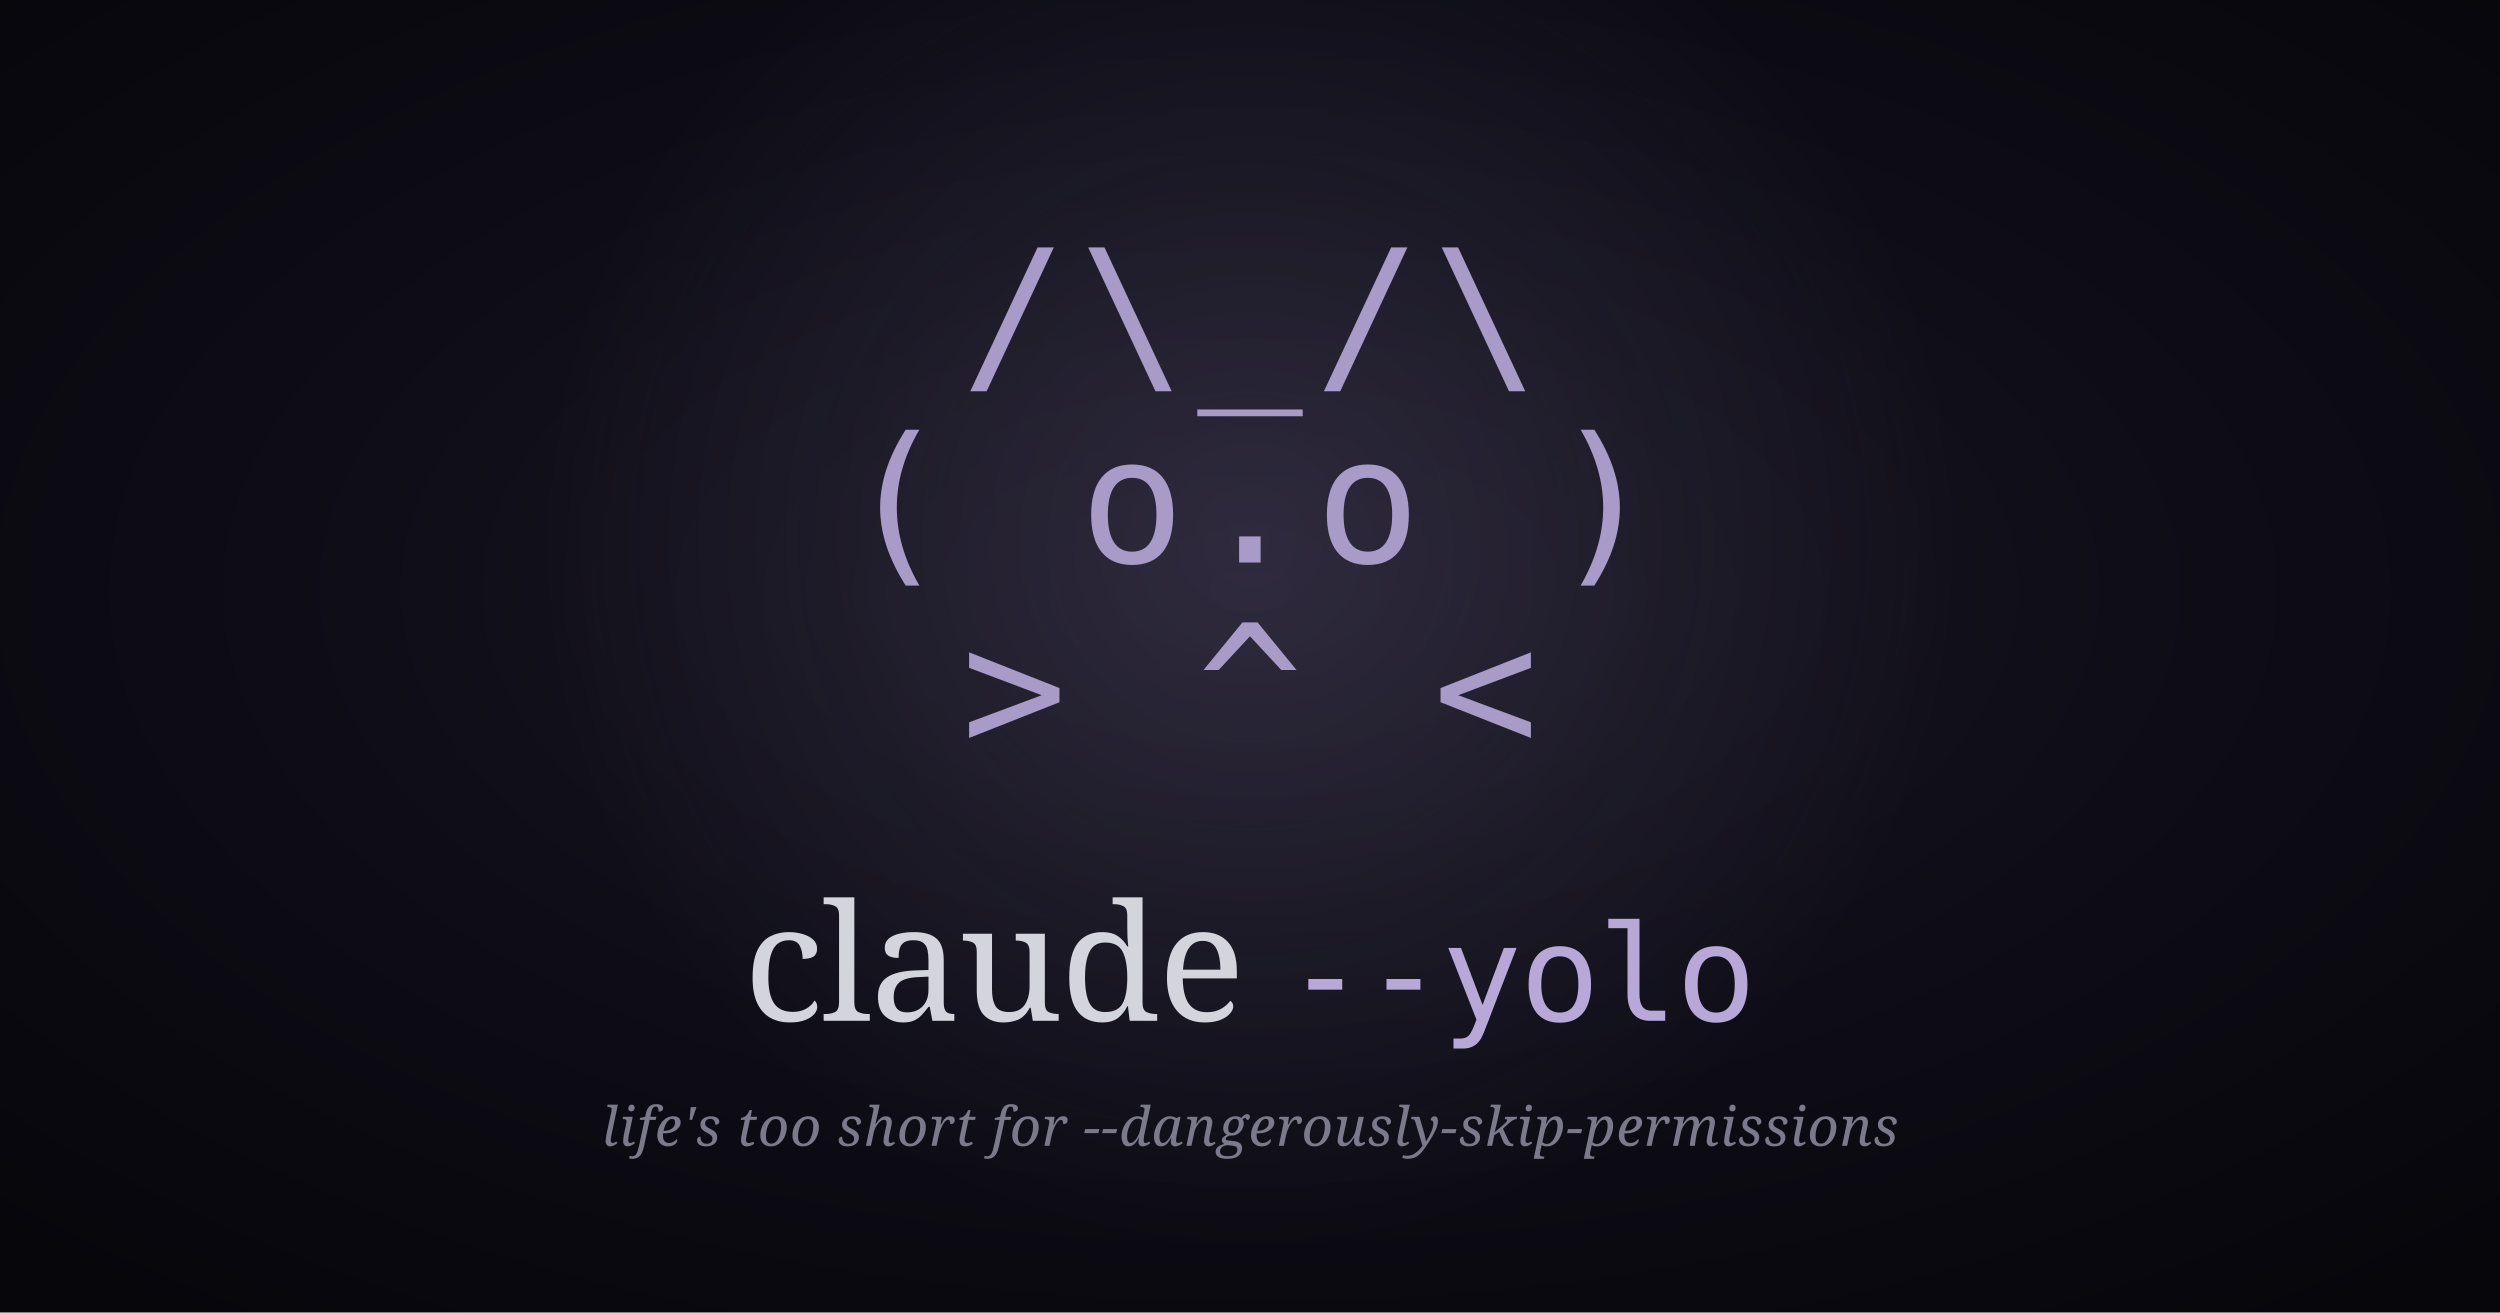
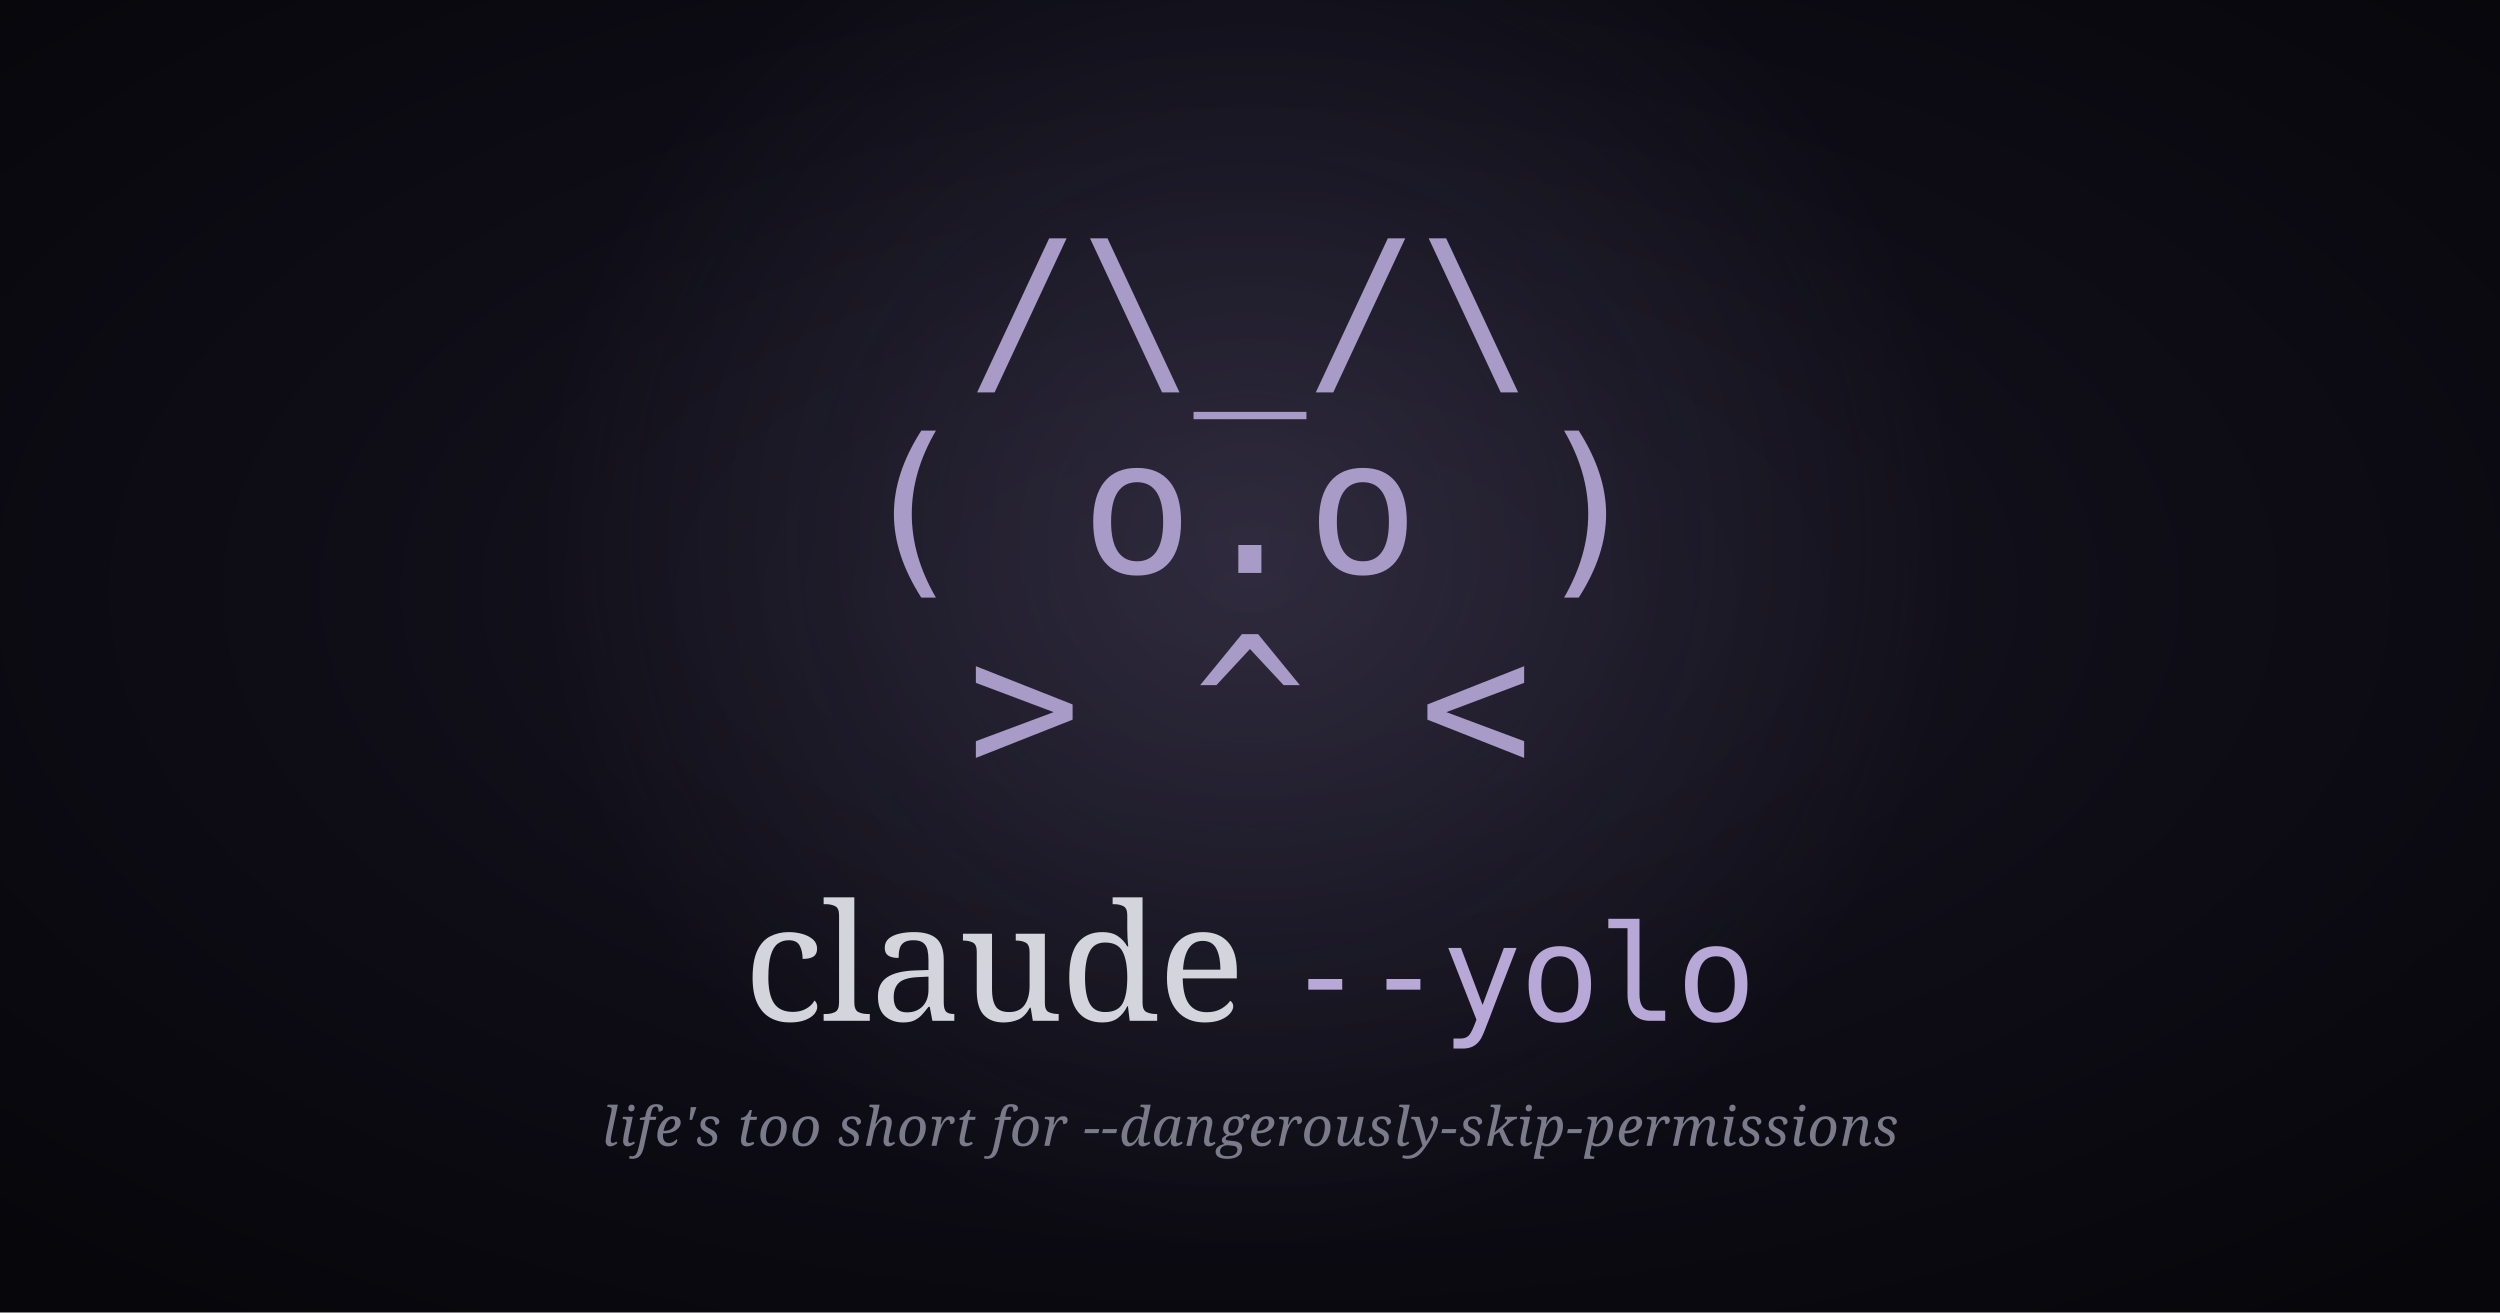
<svg xmlns="http://www.w3.org/2000/svg" viewBox="0 0 1200 630" width="1200" height="630">
  <defs>
    <radialGradient id="bg" cx="50%" cy="45%" r="70%">
      <stop offset="0%" stop-color="#1a1824" />
      <stop offset="55%" stop-color="#0e0d16" />
      <stop offset="100%" stop-color="#07060b" />
    </radialGradient>
    <radialGradient id="glow" cx="50%" cy="50%" r="50%">
      <stop offset="0%" stop-color="#7c6f9c" stop-opacity="0.22" />
      <stop offset="100%" stop-color="#7c6f9c" stop-opacity="0" />
    </radialGradient>
  </defs>
  <rect width="1200" height="630" fill="url(#bg)" />
  <circle cx="600" cy="260" r="340" fill="url(#glow)" />
-   <g font-family="'JetBrains Mono', 'SF Mono', 'Menlo', monospace" font-size="84" font-weight="500" fill="#a99bc8" text-anchor="middle" letter-spacing="6">
+   <g font-family="'JetBrains Mono', 'SF Mono', 'Menlo', monospace" font-size="90" font-weight="500" fill="#a99bc8" text-anchor="middle">
    <text x="600" y="180" xml:space="preserve">/\_/\</text>
-     <text x="600" y="270" xml:space="preserve">( o.o )</text>
-     <text x="600" y="360" xml:space="preserve">&gt; ^ &lt;</text>
+     <text x="600" y="275" xml:space="preserve">( o.o )</text>
+     <text x="600" y="370" xml:space="preserve">&gt; ^ &lt;</text>
  </g>
  <text x="600" y="490" text-anchor="middle" font-family="Georgia, 'Crimson Pro', serif" font-size="78" font-weight="300" fill="#d4d4dc" letter-spacing="-1">claude <tspan font-family="'JetBrains Mono', 'Menlo', monospace" font-size="64" font-weight="500" fill="#b8a8d8">--yolo</tspan>
  </text>
  <text x="600" y="550" text-anchor="middle" font-family="Georgia, 'Crimson Pro', serif" font-size="26" font-style="italic" fill="#7a7a8a" letter-spacing="0.5">life's too short for --dangerously-skip-permissions</text>
</svg>
